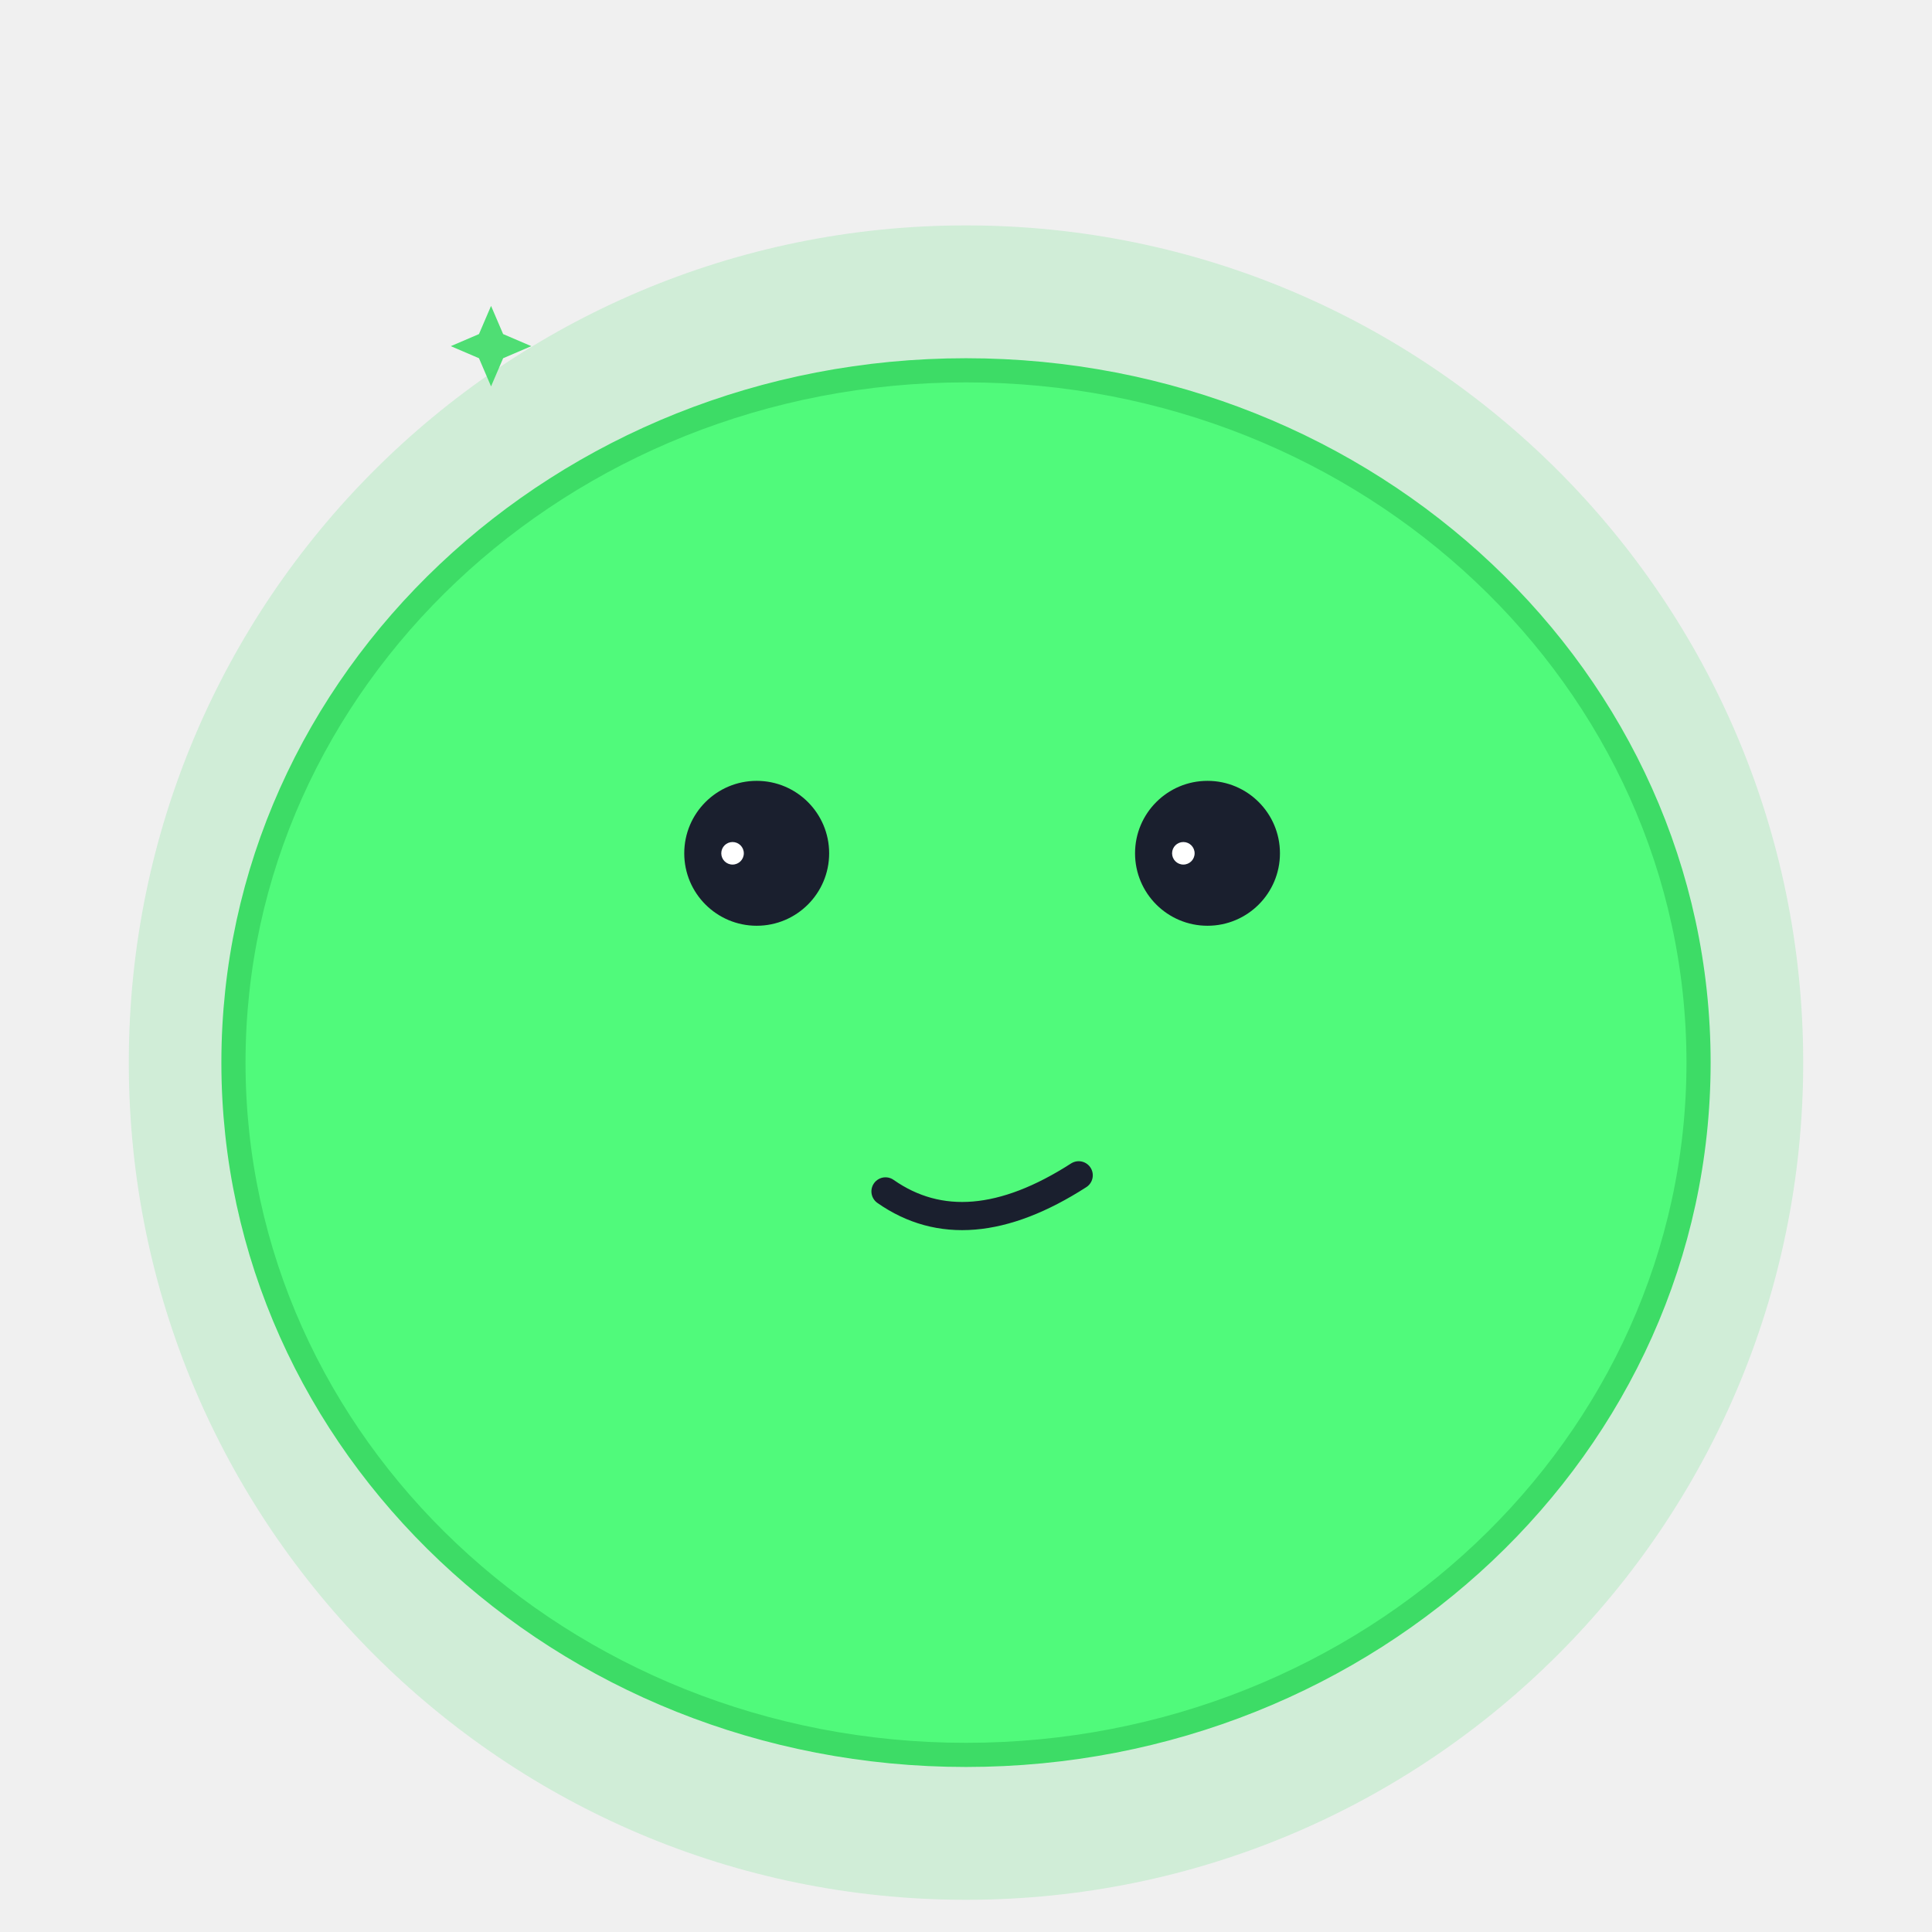
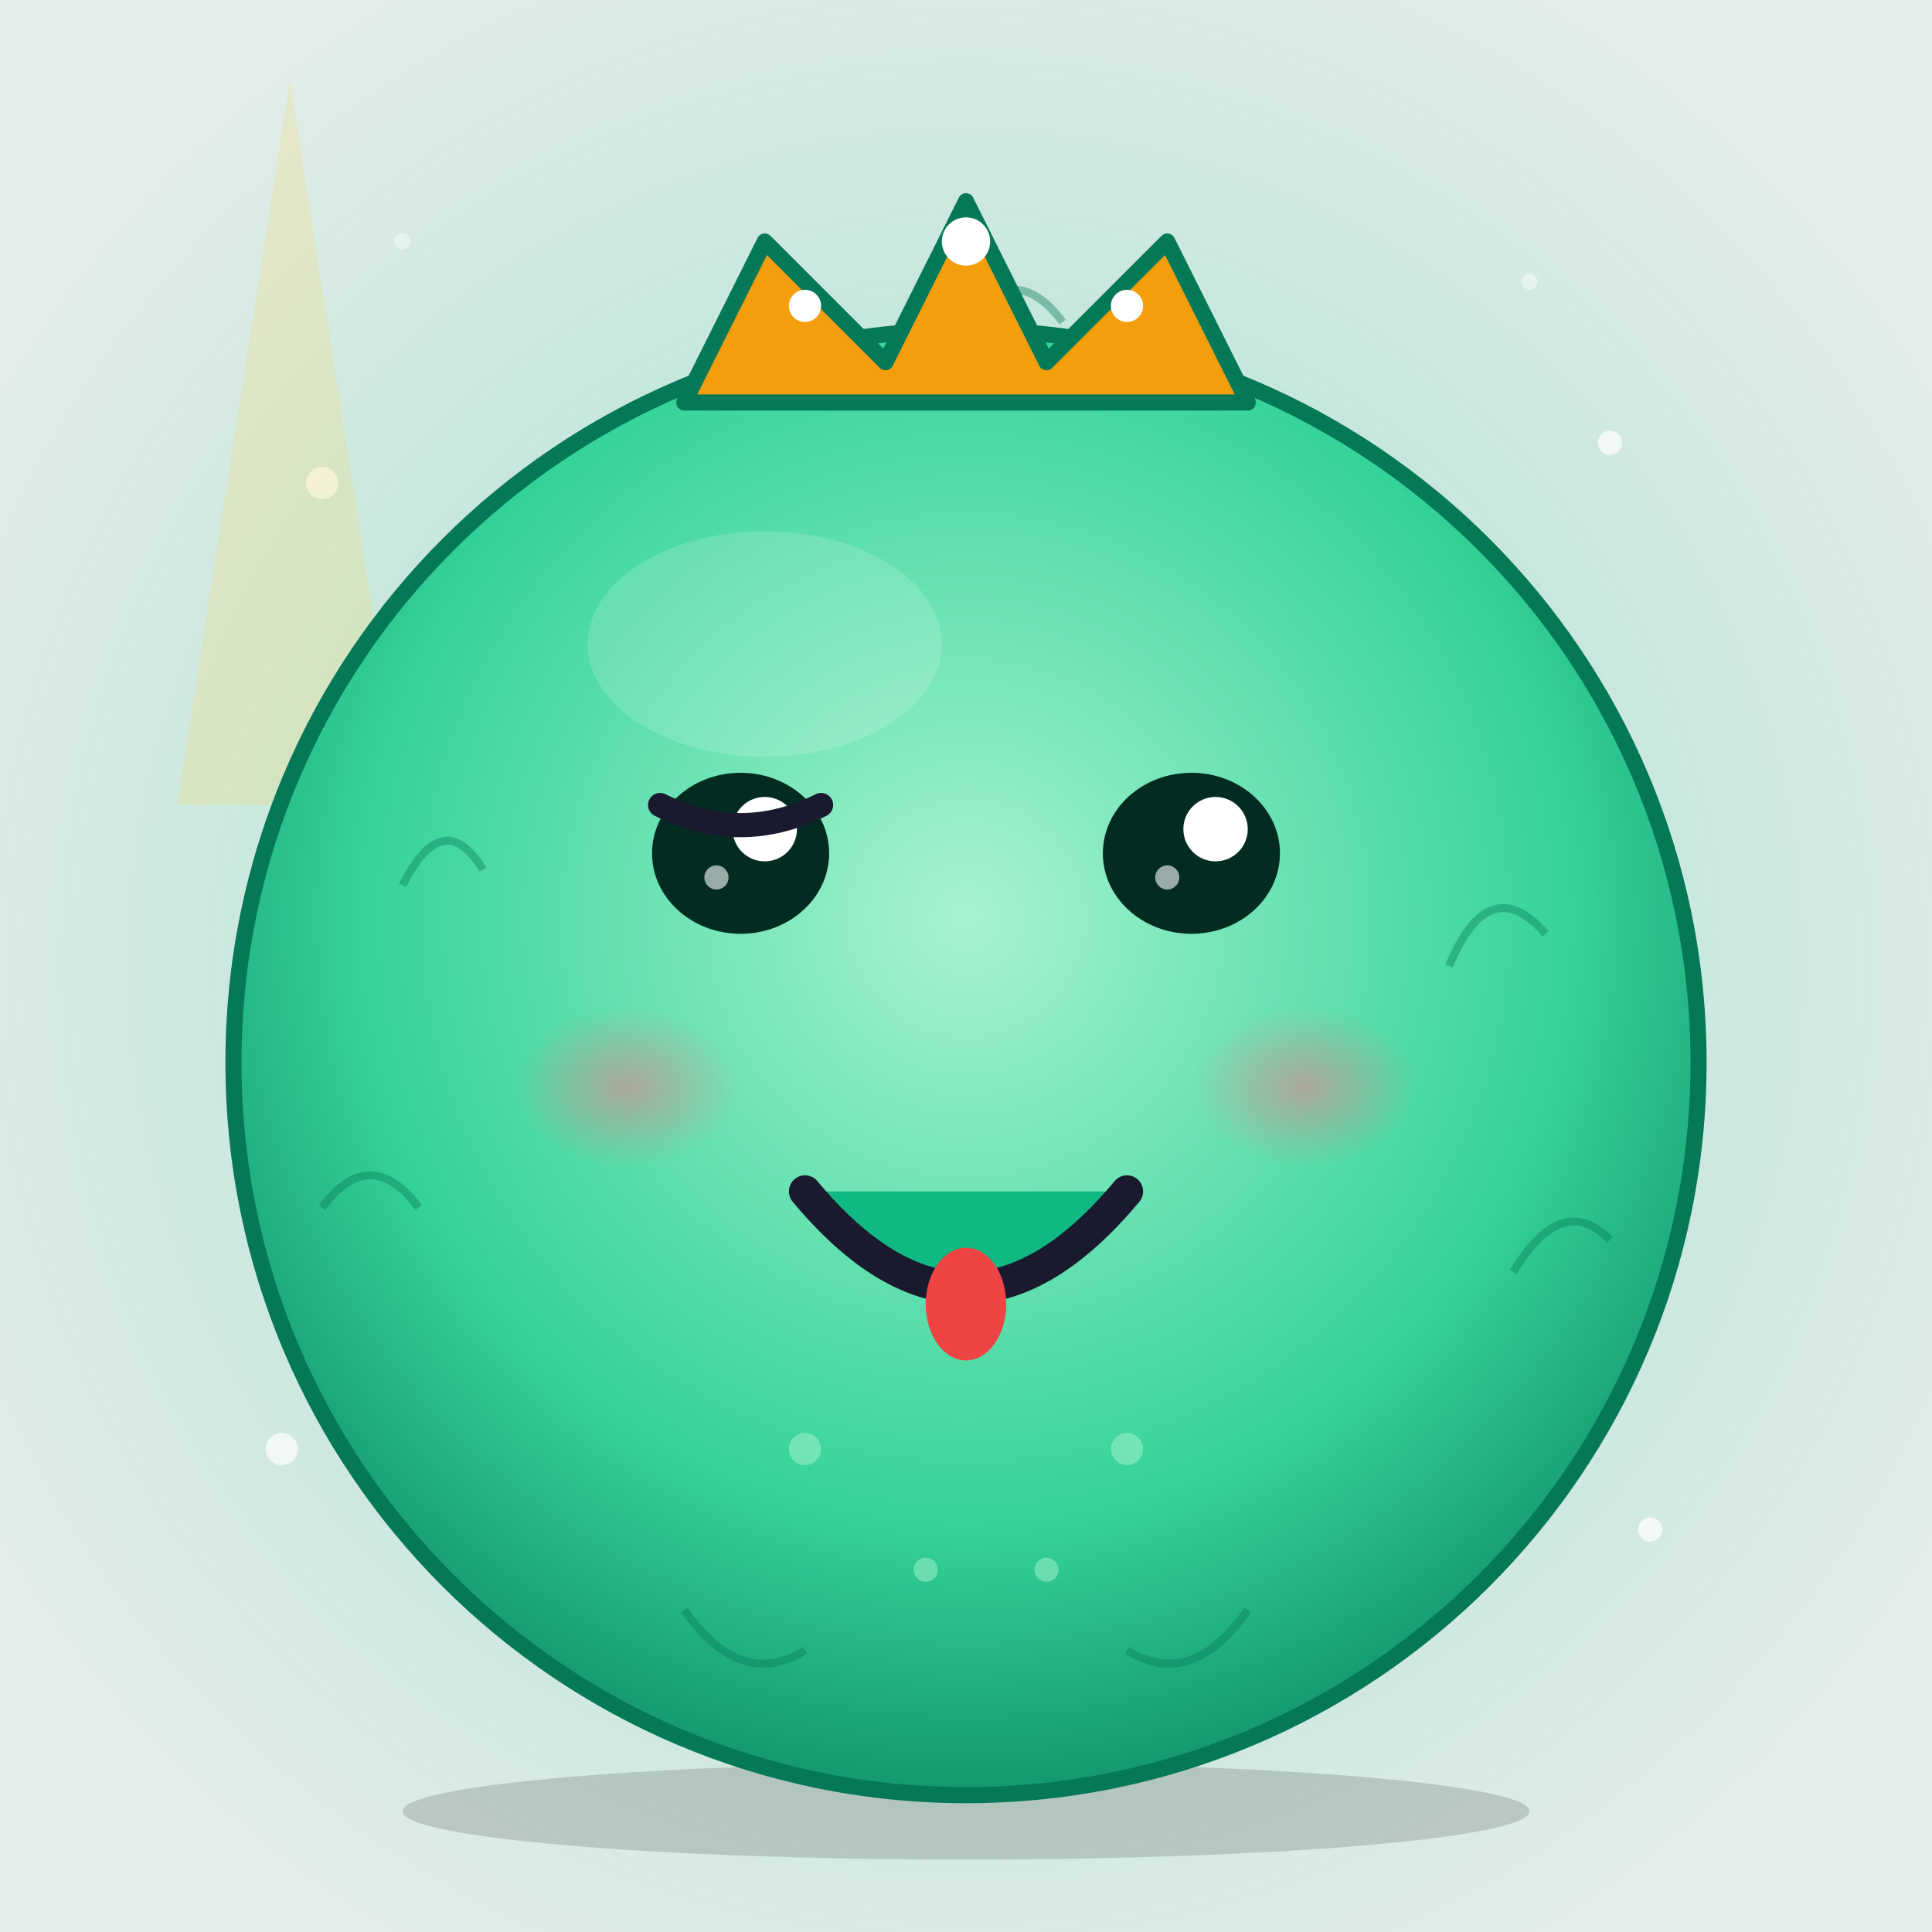
- <svg xmlns="http://www.w3.org/2000/svg" viewBox="0 0 240 240" width="240" height="240" role="img" aria-label="piko the Lumming (playful)">
-   <circle cx="120" cy="132" r="104" fill="#3ddc66" opacity="0.18" />
-   <ellipse cx="120" cy="132" rx="91" ry="86" fill="#50fa7b" stroke="#3ddc66" stroke-width="3" />
-   <g transform="translate(61,43)" fill="#3ddc66" opacity="0.9">
-     <path d="M0,-5 L1.5,-1.5 L5,0 L1.5,1.5 L0,5 L-1.5,1.5 L-5,0 L-1.5,-1.5 Z" />
+ <svg xmlns="http://www.w3.org/2000/svg" viewBox="0 0 240 240" width="240" height="240" role="img" aria-label="Pip the Lumming (playful)">
+   <defs>
+     <radialGradient id="bg-pip-playful" cx="50%" cy="50%" r="60%">
+       <stop offset="0%" stop-color="#34d399" stop-opacity="0.39" />
+       <stop offset="100%" stop-color="#10b981" stop-opacity="0.05" />
+     </radialGradient>
+     <radialGradient id="fur-pip-playful" cx="50%" cy="40%" r="70%">
+       <stop offset="0%" stop-color="#a7f3d0" />
+       <stop offset="60%" stop-color="#34d399" />
+       <stop offset="100%" stop-color="#047857" />
+     </radialGradient>
+     <radialGradient id="cheek-pip-playful" cx="50%" cy="50%" r="50%">
+       <stop offset="0%" stop-color="#fb7185" stop-opacity="0.5" />
+       <stop offset="100%" stop-color="#fb7185" stop-opacity="0" />
+     </radialGradient>
+   </defs>
+   <rect width="240" height="240" fill="url(#bg-pip-playful)" />
+   <g opacity="0.7">
+     <circle cx="40" cy="60" r="2" fill="#fff" />
+     <circle cx="200" cy="55" r="1.5" fill="#fff" />
+     <circle cx="35" cy="180" r="2" fill="#fff" />
+     <circle cx="205" cy="190" r="1.5" fill="#fff" />
+     <circle cx="50" cy="30" r="1" fill="#fff" opacity="0.6" />
+     <circle cx="190" cy="35" r="1" fill="#fff" opacity="0.6" />
  </g>
-   <circle cx="94" cy="106" r="9" fill="#1a1f2e" />
-   <circle cx="150" cy="106" r="9" fill="#1a1f2e" />
-   <circle cx="91" cy="106" r="1.4" fill="#fff" />
-   <circle cx="147" cy="106" r="1.4" fill="#fff" />
-   <path d="M110,148 Q120,155 134,146" stroke="#1a1f2e" stroke-width="3.5" fill="none" stroke-linecap="round" />
+   <g fill="#ffd23f" opacity="0.6">
+     <path d="M22,100 L36,10 L50,100 Z" opacity="0.3" />
+   </g>
+   <ellipse cx="120" cy="225" rx="70" ry="6" fill="#000" opacity="0.15" />
+   <circle cx="120" cy="132" r="91" fill="url(#fur-pip-playful)" stroke="#047857" stroke-width="2" />
+   <g opacity="0.4" stroke="#047857" stroke-width="1" fill="none">
+     <path d="M50,110 Q55,100 60,108" />
+     <path d="M180,120 Q185,108 192,116" />
+     <path d="M40,150 Q46,142 52,150" />
+     <path d="M188,158 Q194,148 200,154" />
+     <path d="M120,40 Q126,32 132,40" />
+     <path d="M85,200 Q92,210 100,205" />
+     <path d="M155,200 Q148,210 140,205" />
+   </g>
+   <path d="M85,50 L95,30 L110,45 L120,25 L130,45 L145,30 L155,50 Z" fill="#f59e0b" stroke="#047857" stroke-width="2" stroke-linejoin="round" />
+   <circle cx="120" cy="30" r="3" fill="#fff" />
+   <circle cx="100" cy="38" r="2" fill="#fff" />
+   <circle cx="140" cy="38" r="2" fill="#fff" />
+   <ellipse cx="78" cy="135" rx="14" ry="10" fill="url(#cheek-pip-playful)" />
+   <ellipse cx="162" cy="135" rx="14" ry="10" fill="url(#cheek-pip-playful)" />
+   <ellipse cx="92" cy="106" rx="11" ry="10" fill="#022c22" />
+   <ellipse cx="148" cy="106" rx="11" ry="10" fill="#022c22" />
+   <circle cx="95" cy="103" r="4" fill="#fff" />
+   <circle cx="151" cy="103" r="4" fill="#fff" />
+   <circle cx="89" cy="109" r="1.5" fill="#fff" opacity="0.6" />
+   <circle cx="145" cy="109" r="1.5" fill="#fff" opacity="0.6" />
+   <path d="M82,100 Q92,105 102,100" stroke="#1a1a2e" stroke-width="3" fill="none" stroke-linecap="round" />
+   <path d="M100,148 Q120,172 140,148" stroke="#1a1a2e" stroke-width="4" fill="#10b981" stroke-linecap="round" />
+   <ellipse cx="120" cy="162" rx="5" ry="7" fill="#ef4444" />
+   <g opacity="0.5" fill="#a7f3d0">
+     <circle cx="100" cy="180" r="2" />
+     <circle cx="140" cy="180" r="2" />
+     <circle cx="115" cy="195" r="1.5" />
+     <circle cx="130" cy="195" r="1.5" />
+   </g>
+   <ellipse cx="95" cy="80" rx="22" ry="14" fill="#fff" opacity="0.15" />
</svg>
